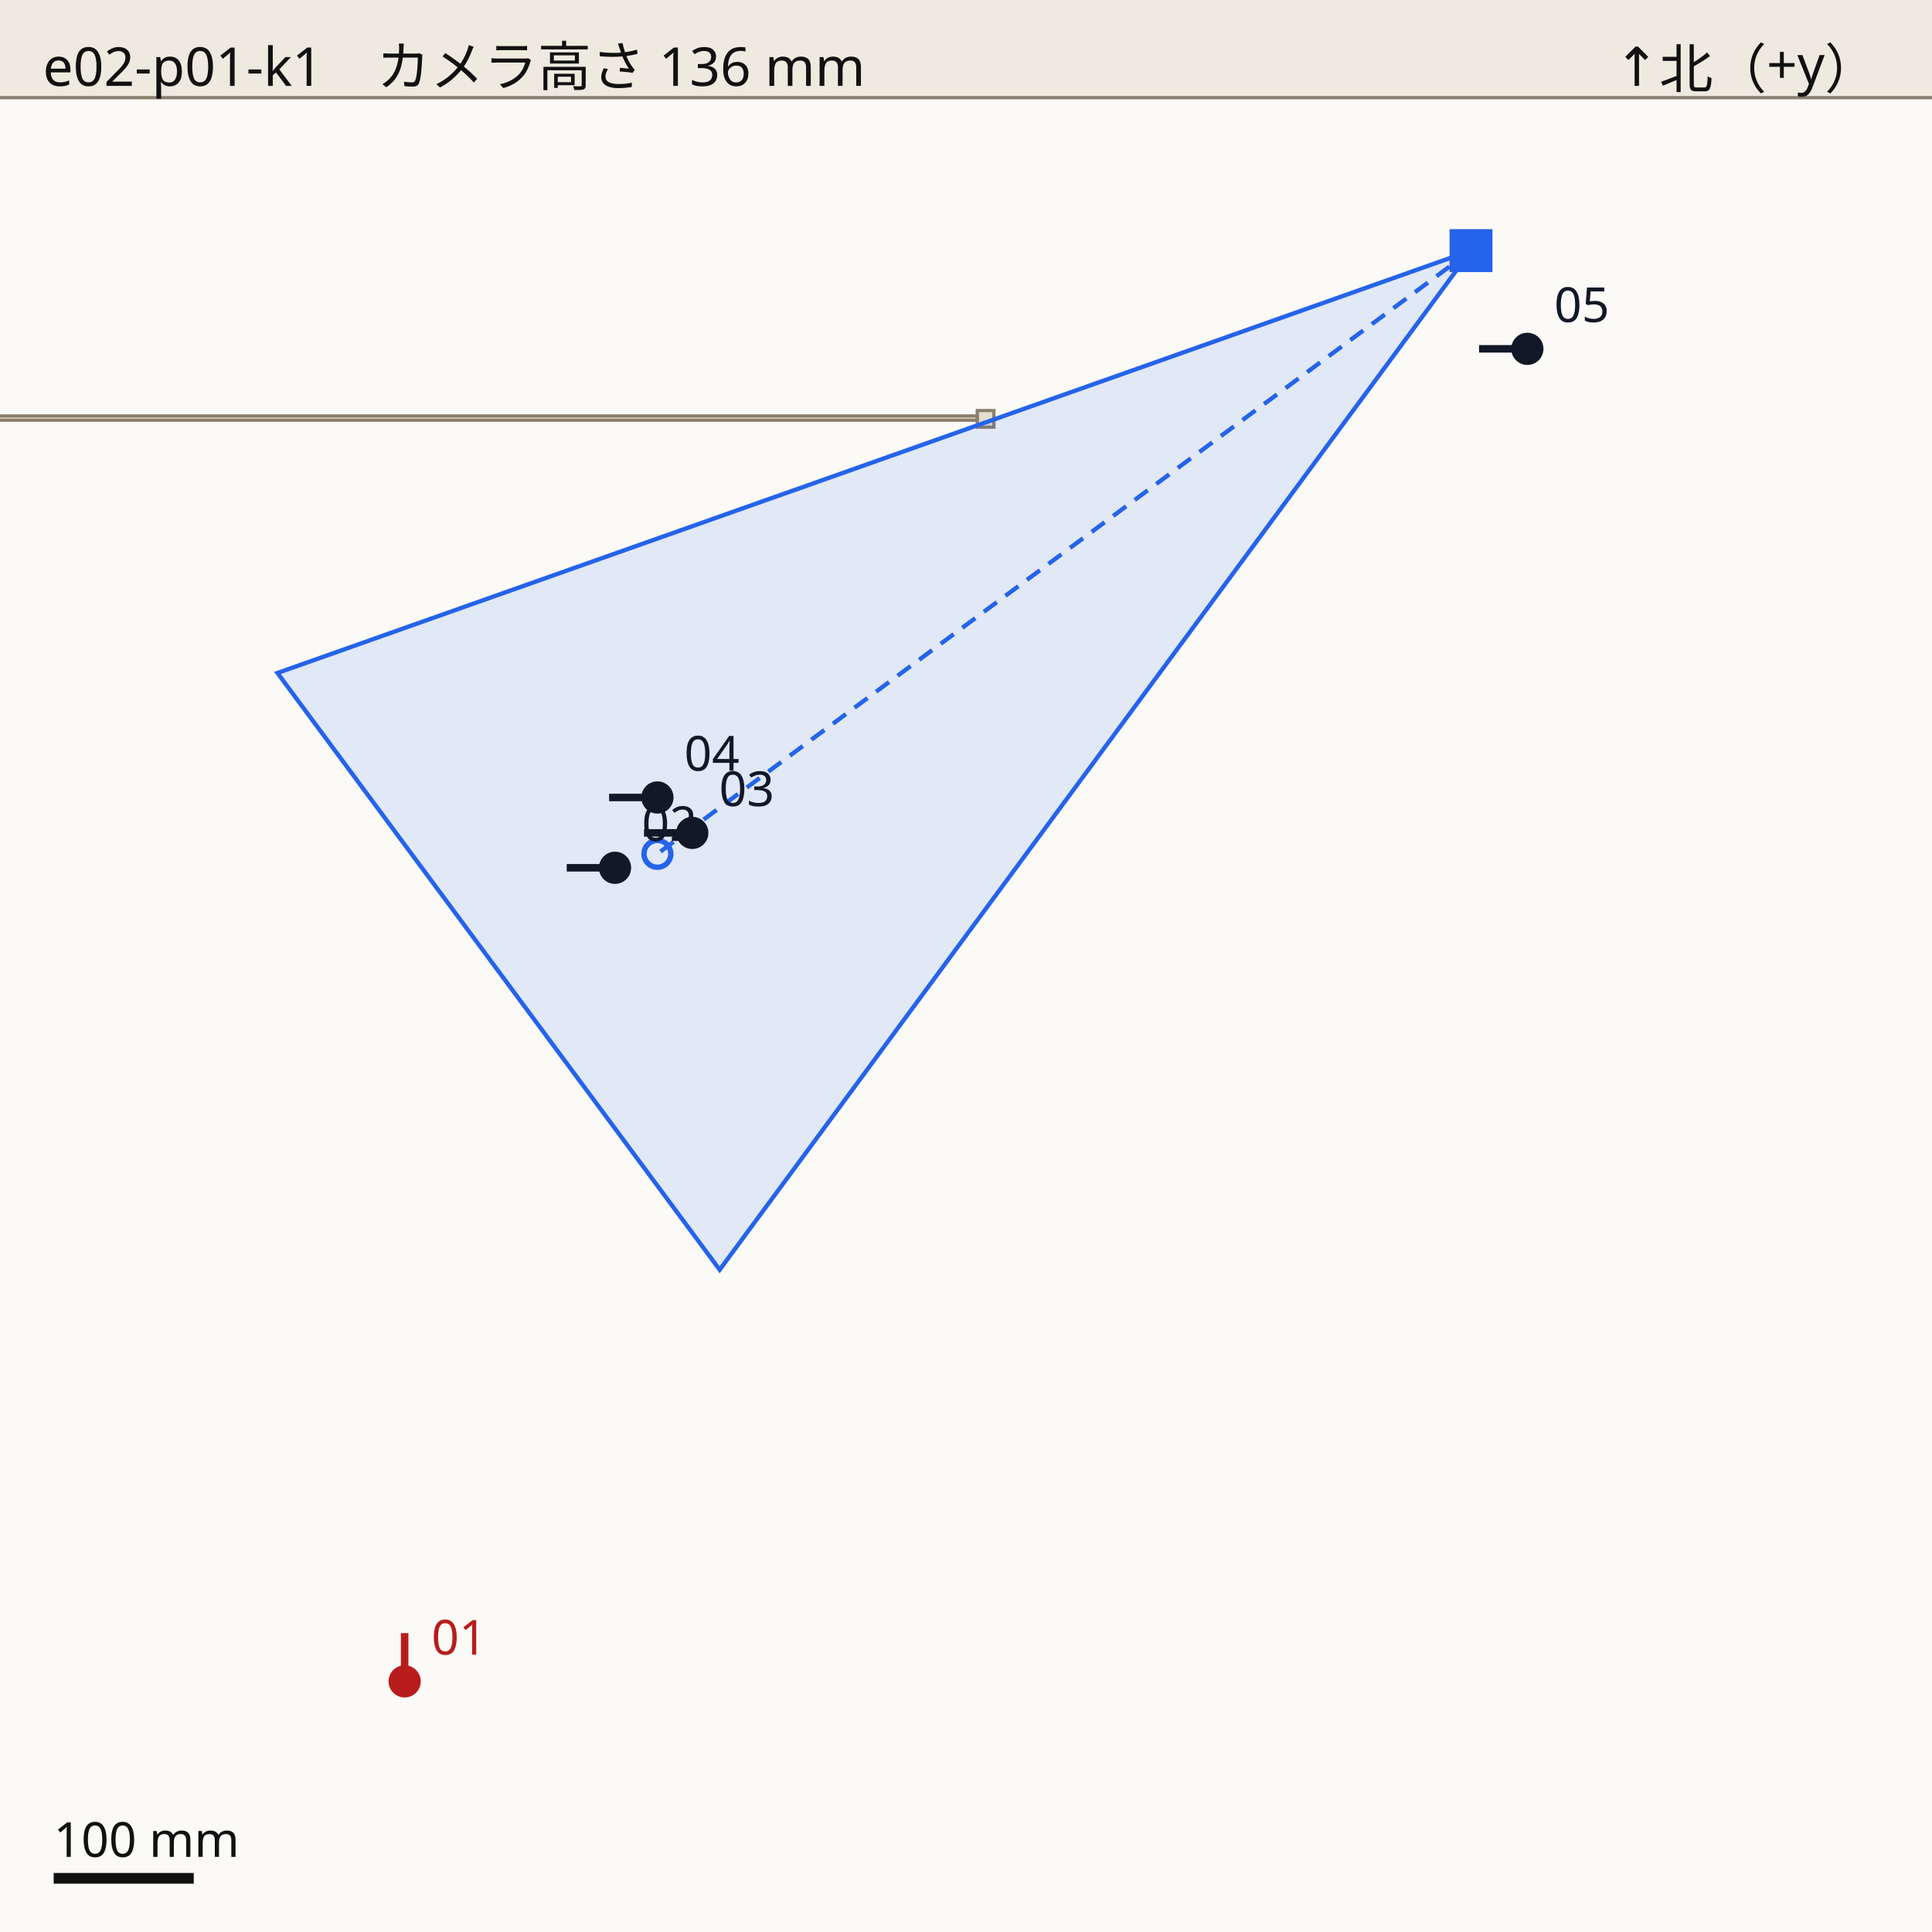
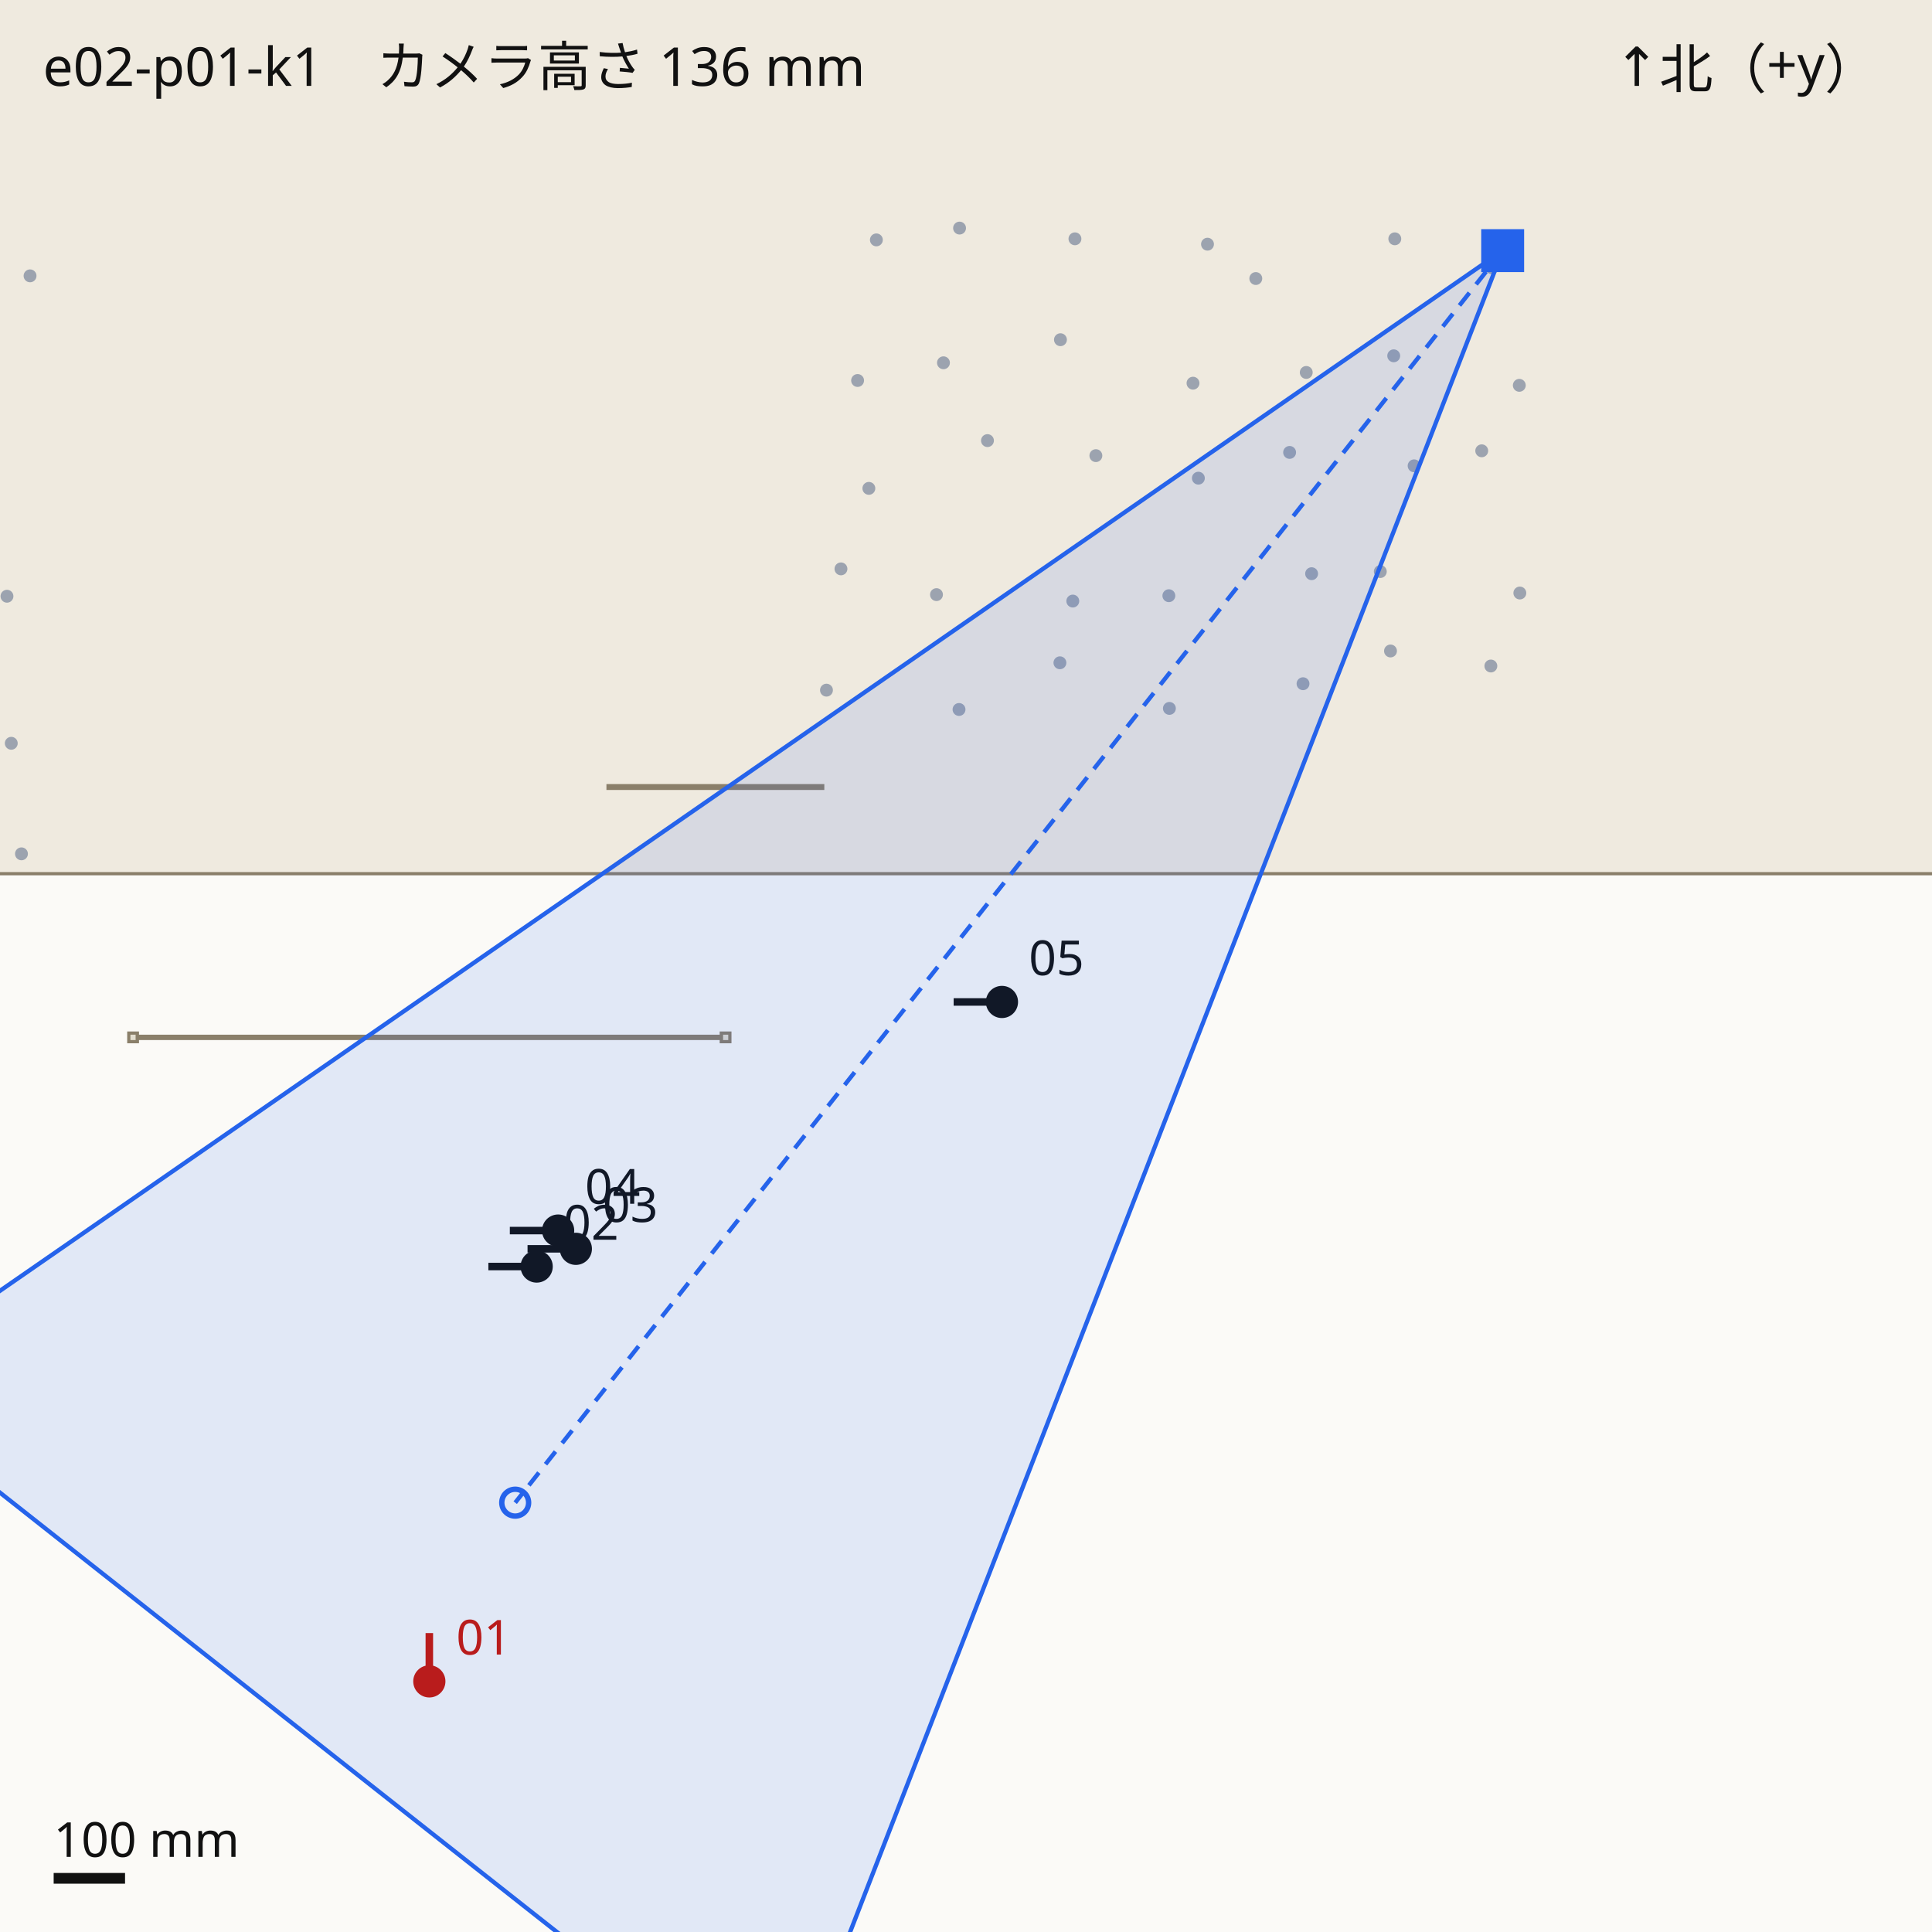
<svg xmlns="http://www.w3.org/2000/svg" viewBox="0 0 360 360" width="360" height="360" font-family="IPAGothic, sans-serif">
  <rect width="360" height="360" fill="#fbfaf7" />
-   <rect x="-3112.0" y="-380.2" width="6374.9" height="398.4" fill="#e5dccb" fill-opacity="0.55" stroke="#8a7f6a" stroke-width="0.6" />
-   <rect x="182.1" y="76.5" width="3.1" height="3.1" fill="#cfc6b0" fill-opacity="0.55" stroke="#8a7f6a" stroke-width="0.6" />
-   <rect x="-31.2" y="77.5" width="213.3" height="0.8" fill="#cfc6b0" fill-opacity="0.55" stroke="#8a7f6a" stroke-width="0.6" />
-   <path d="M274.1,46.7 L134.1,236.6 L51.7,125.4 Z" fill="#2563eb" fill-opacity="0.12" stroke="#2563eb" stroke-width="0.8" />
-   <line x1="274.1" y1="46.7" x2="122.5" y2="159.1" stroke="#2563eb" stroke-dasharray="3 2" stroke-width="0.8" />
-   <circle cx="122.5" cy="159.1" r="2.5" fill="none" stroke="#2563eb" />
-   <rect x="270.1" y="42.7" width="8" height="8" fill="#2563eb" />
-   <circle cx="75.4" cy="313.3" r="3" fill="#b91c1c" />
-   <line x1="75.4" y1="313.3" x2="75.4" y2="304.3" stroke="#b91c1c" stroke-width="1.4" />
-   <text x="80.4" y="308.3" font-size="9" fill="#b91c1c">01</text>
-   <circle cx="114.6" cy="161.7" r="3" fill="#111827" />
-   <line x1="114.6" y1="161.7" x2="105.6" y2="161.7" stroke="#111827" stroke-width="1.4" />
-   <text x="119.6" y="156.7" font-size="9" fill="#111827">02</text>
-   <circle cx="129.0" cy="155.2" r="3" fill="#111827" />
-   <line x1="129.0" y1="155.2" x2="120.0" y2="155.2" stroke="#111827" stroke-width="1.4" />
-   <text x="134.0" y="150.2" font-size="9" fill="#111827">03</text>
-   <circle cx="122.5" cy="148.6" r="3" fill="#111827" />
-   <line x1="122.5" y1="148.6" x2="113.5" y2="148.6" stroke="#111827" stroke-width="1.4" />
-   <text x="127.5" y="143.6" font-size="9" fill="#111827">04</text>
-   <circle cx="284.6" cy="65.0" r="3" fill="#111827" />
-   <line x1="284.6" y1="65.0" x2="275.6" y2="65.0" stroke="#111827" stroke-width="1.4" />
-   <text x="289.6" y="60.0" font-size="9" fill="#111827">05</text>
-   <line x1="10" y1="350" x2="36.1" y2="350" stroke="#111" stroke-width="2" />
+   <rect x="-1545.6" y="-40.4" width="3251.2" height="203.2" fill="#e5dccb" fill-opacity="0.55" stroke="#8a7f6a" stroke-width="0.6" />
+   <rect x="24.0" y="192.5" width="1.6" height="1.6" fill="#cfc6b0" fill-opacity="0.55" stroke="#8a7f6a" stroke-width="0.6" />
+   <rect x="134.4" y="192.5" width="1.6" height="1.6" fill="#cfc6b0" fill-opacity="0.55" stroke="#8a7f6a" stroke-width="0.6" />
+   <rect x="25.6" y="193.1" width="108.8" height="0.4" fill="#cfc6b0" fill-opacity="0.55" stroke="#8a7f6a" stroke-width="0.6" />
+   <rect x="113.3" y="146.4" width="40.0" height="0.5" fill="#cfc6b0" fill-opacity="0.55" stroke="#8a7f6a" stroke-width="0.6" />
+   <circle cx="4.0" cy="159.1" r="1.2" fill="#9ca3af" />
+   <circle cx="2.1" cy="138.5" r="1.2" fill="#9ca3af" />
+   <circle cx="1.3" cy="111.1" r="1.2" fill="#9ca3af" />
+   <circle cx="5.6" cy="51.4" r="1.2" fill="#9ca3af" />
+   <circle cx="154.0" cy="128.6" r="1.2" fill="#9ca3af" />
+   <circle cx="156.7" cy="106.0" r="1.2" fill="#9ca3af" />
+   <circle cx="161.9" cy="91.0" r="1.2" fill="#9ca3af" />
+   <circle cx="159.8" cy="70.9" r="1.2" fill="#9ca3af" />
+   <circle cx="163.3" cy="44.7" r="1.2" fill="#9ca3af" />
+   <circle cx="178.7" cy="132.2" r="1.2" fill="#9ca3af" />
+   <circle cx="174.5" cy="110.8" r="1.2" fill="#9ca3af" />
+   <circle cx="184.0" cy="82.1" r="1.2" fill="#9ca3af" />
+   <circle cx="175.8" cy="67.6" r="1.2" fill="#9ca3af" />
+   <circle cx="178.8" cy="42.5" r="1.2" fill="#9ca3af" />
+   <circle cx="197.5" cy="123.5" r="1.2" fill="#9ca3af" />
+   <circle cx="199.9" cy="112.0" r="1.2" fill="#9ca3af" />
+   <circle cx="204.2" cy="84.9" r="1.2" fill="#9ca3af" />
+   <circle cx="197.6" cy="63.3" r="1.2" fill="#9ca3af" />
+   <circle cx="200.3" cy="44.5" r="1.2" fill="#9ca3af" />
+   <circle cx="217.9" cy="132.0" r="1.2" fill="#9ca3af" />
+   <circle cx="217.8" cy="111.0" r="1.2" fill="#9ca3af" />
+   <circle cx="223.3" cy="89.1" r="1.2" fill="#9ca3af" />
+   <circle cx="222.3" cy="71.4" r="1.2" fill="#9ca3af" />
+   <circle cx="225.0" cy="45.5" r="1.2" fill="#9ca3af" />
+   <circle cx="242.8" cy="127.4" r="1.2" fill="#9ca3af" />
+   <circle cx="244.4" cy="106.9" r="1.2" fill="#9ca3af" />
+   <circle cx="240.3" cy="84.3" r="1.2" fill="#9ca3af" />
+   <circle cx="243.4" cy="69.4" r="1.2" fill="#9ca3af" />
+   <circle cx="234.0" cy="51.9" r="1.2" fill="#9ca3af" />
+   <circle cx="259.1" cy="121.3" r="1.2" fill="#9ca3af" />
+   <circle cx="257.2" cy="106.5" r="1.2" fill="#9ca3af" />
+   <circle cx="263.5" cy="86.8" r="1.2" fill="#9ca3af" />
+   <circle cx="259.7" cy="66.3" r="1.2" fill="#9ca3af" />
+   <circle cx="259.9" cy="44.5" r="1.2" fill="#9ca3af" />
+   <circle cx="277.8" cy="124.1" r="1.2" fill="#9ca3af" />
+   <circle cx="283.2" cy="110.5" r="1.2" fill="#9ca3af" />
+   <circle cx="276.1" cy="84.0" r="1.2" fill="#9ca3af" />
+   <circle cx="283.1" cy="71.8" r="1.2" fill="#9ca3af" />
+   <circle cx="278.0" cy="49.9" r="1.2" fill="#9ca3af" />
+   <path d="M280.0,46.7 L145.6,393.0 L-25.4,258.1 Z" fill="#2563eb" fill-opacity="0.12" stroke="#2563eb" stroke-width="0.8" />
+   <line x1="280.0" y1="46.7" x2="96.0" y2="280.0" stroke="#2563eb" stroke-dasharray="3 2" stroke-width="0.8" />
+   <circle cx="96.0" cy="280.0" r="2.5" fill="none" stroke="#2563eb" />
+   <rect x="276.0" y="42.7" width="8" height="8" fill="#2563eb" />
+   <circle cx="80.0" cy="313.3" r="3" fill="#b91c1c" />
+   <line x1="80.0" y1="313.3" x2="80.0" y2="304.3" stroke="#b91c1c" stroke-width="1.4" />
+   <text x="85.0" y="308.3" font-size="9" fill="#b91c1c">01</text>
+   <circle cx="100.0" cy="236.0" r="3" fill="#111827" />
+   <line x1="100.0" y1="236.0" x2="91.0" y2="236.0" stroke="#111827" stroke-width="1.4" />
+   <text x="105.0" y="231.0" font-size="9" fill="#111827">02</text>
+   <circle cx="107.3" cy="232.7" r="3" fill="#111827" />
+   <line x1="107.3" y1="232.7" x2="98.3" y2="232.7" stroke="#111827" stroke-width="1.4" />
+   <text x="112.3" y="227.7" font-size="9" fill="#111827">03</text>
+   <circle cx="104.0" cy="229.3" r="3" fill="#111827" />
+   <line x1="104.0" y1="229.3" x2="95.0" y2="229.3" stroke="#111827" stroke-width="1.4" />
+   <text x="109.0" y="224.3" font-size="9" fill="#111827">04</text>
+   <circle cx="186.7" cy="186.7" r="3" fill="#111827" />
+   <line x1="186.7" y1="186.7" x2="177.7" y2="186.7" stroke="#111827" stroke-width="1.4" />
+   <text x="191.7" y="181.7" font-size="9" fill="#111827">05</text>
+   <line x1="10" y1="350" x2="23.3" y2="350" stroke="#111" stroke-width="2" />
  <text x="10" y="346" font-size="9" fill="#111">100 mm</text>
  <text x="8" y="16" font-size="10" fill="#111">e02-p01-k1　カメラ高さ 136 mm</text>
  <text x="350" y="16" font-size="10" text-anchor="end" fill="#111">↑北（+y）</text>
</svg>
